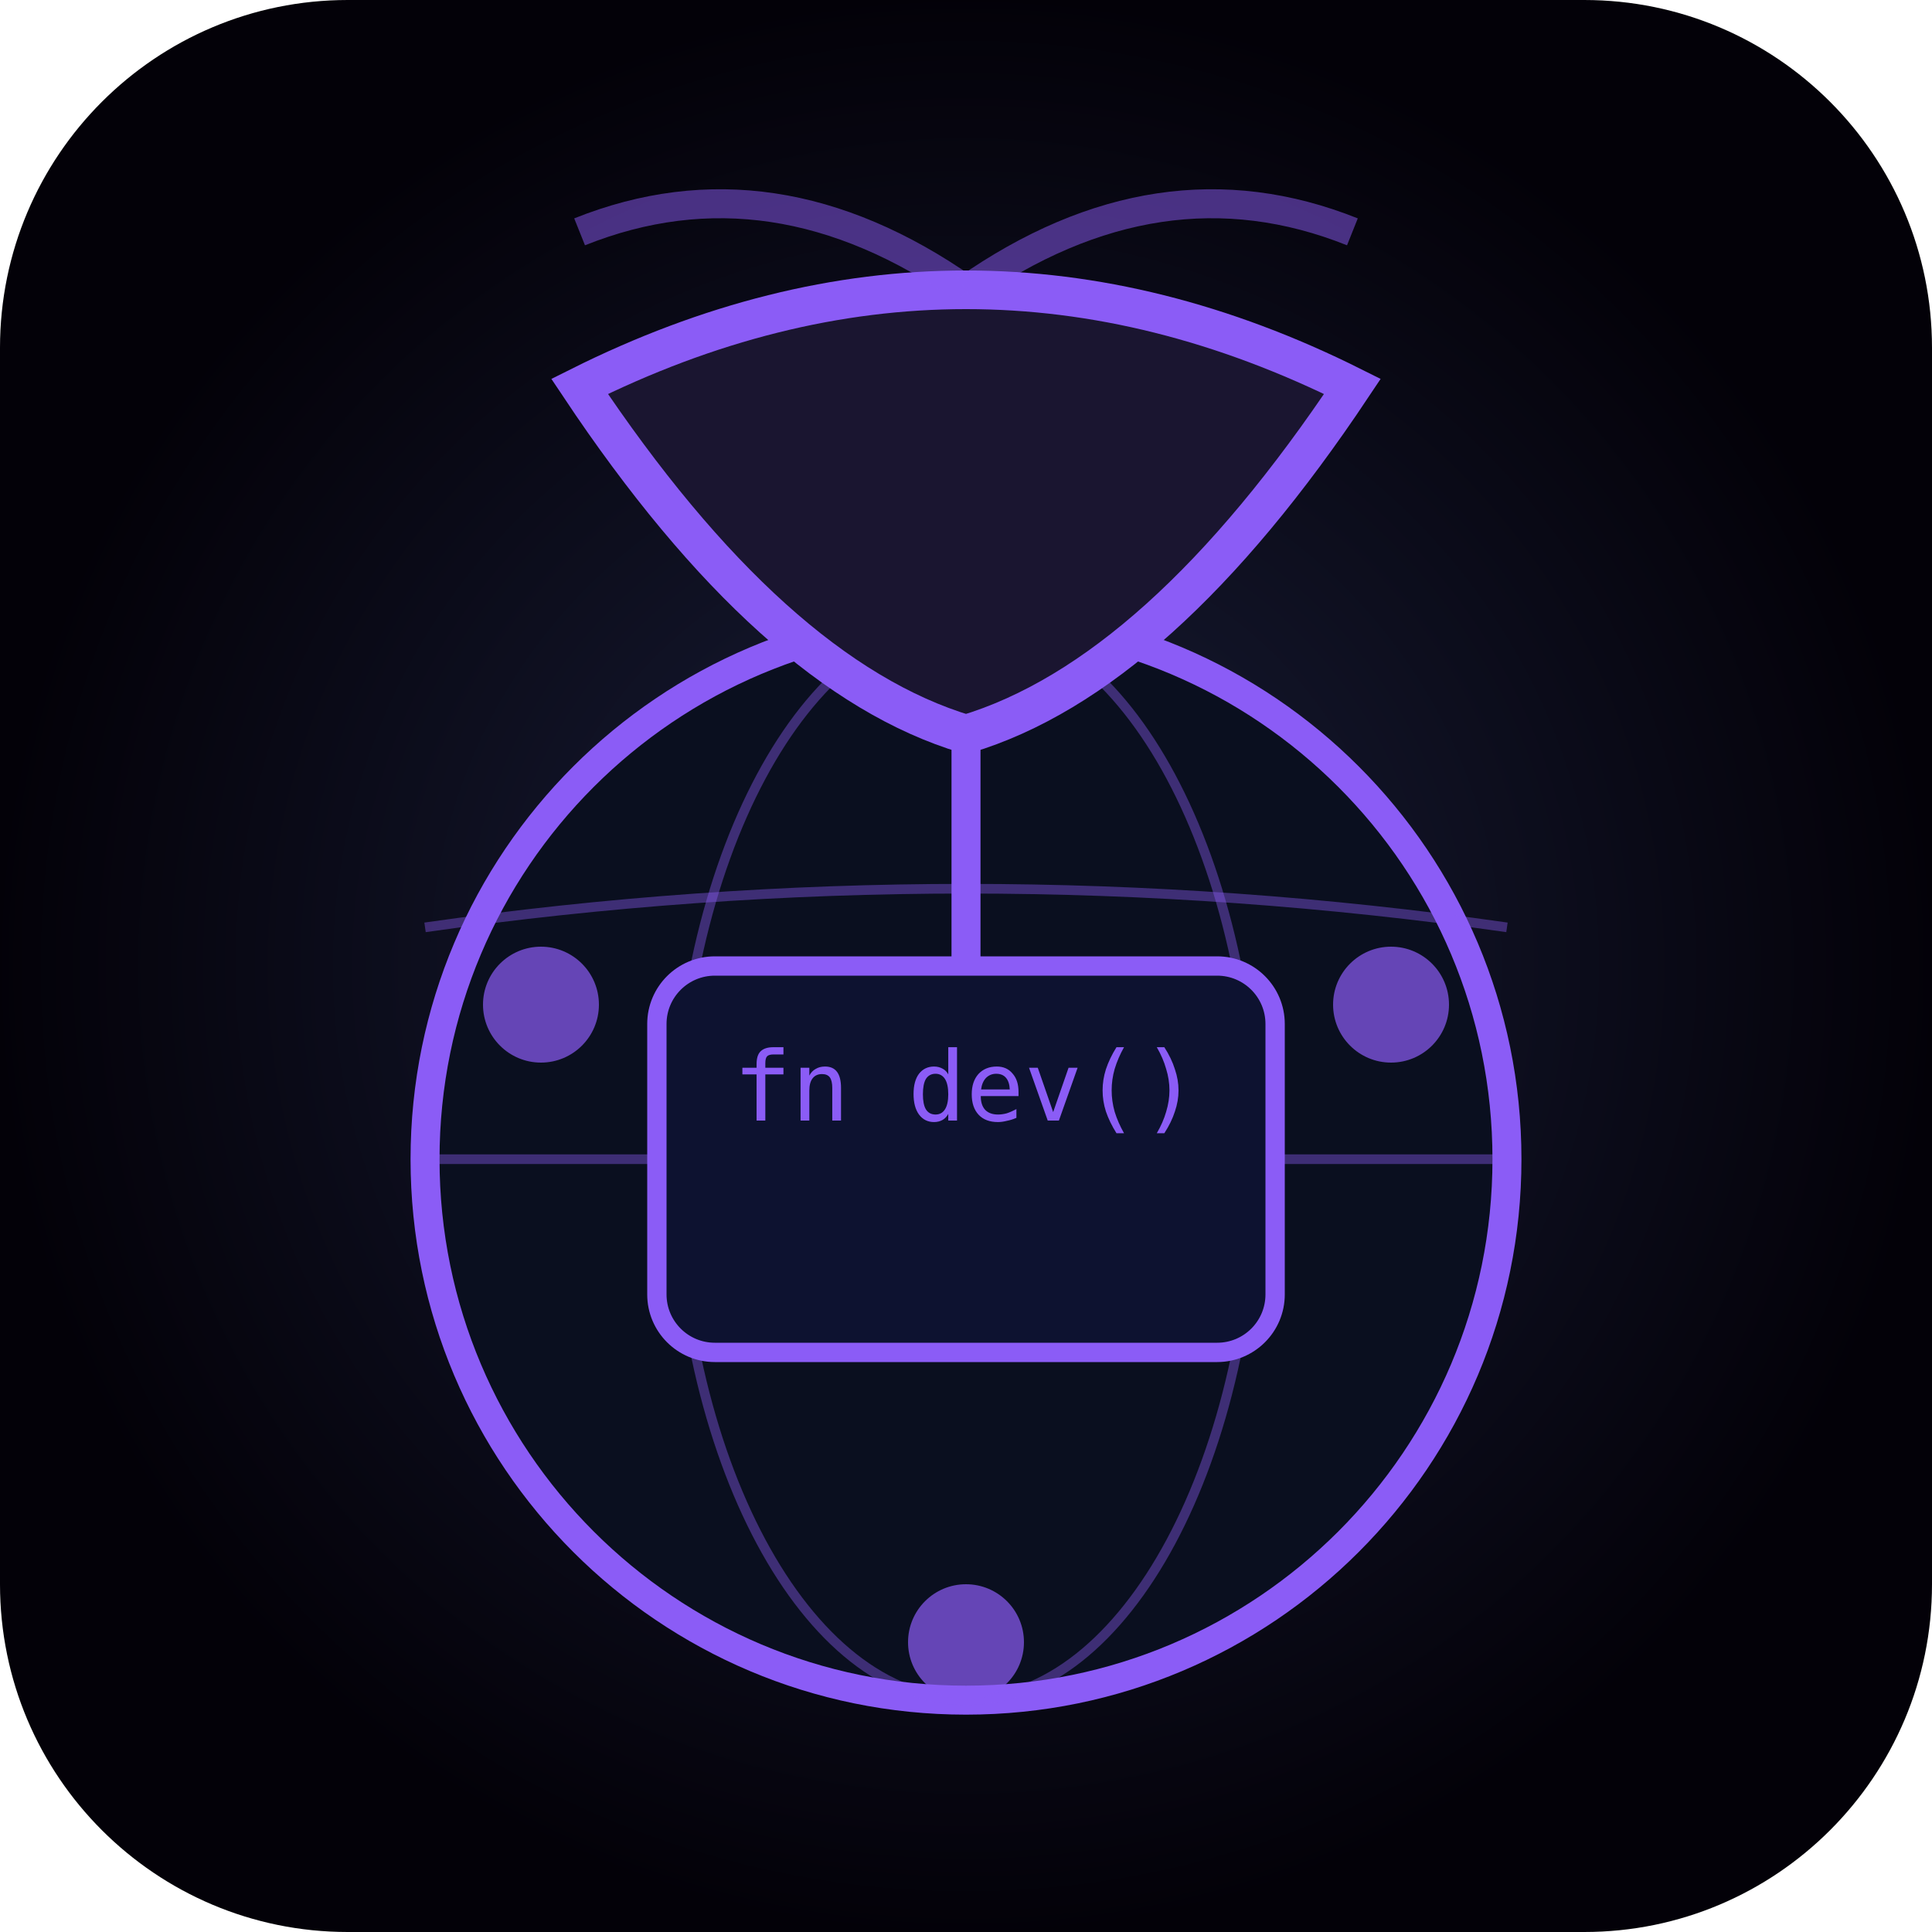
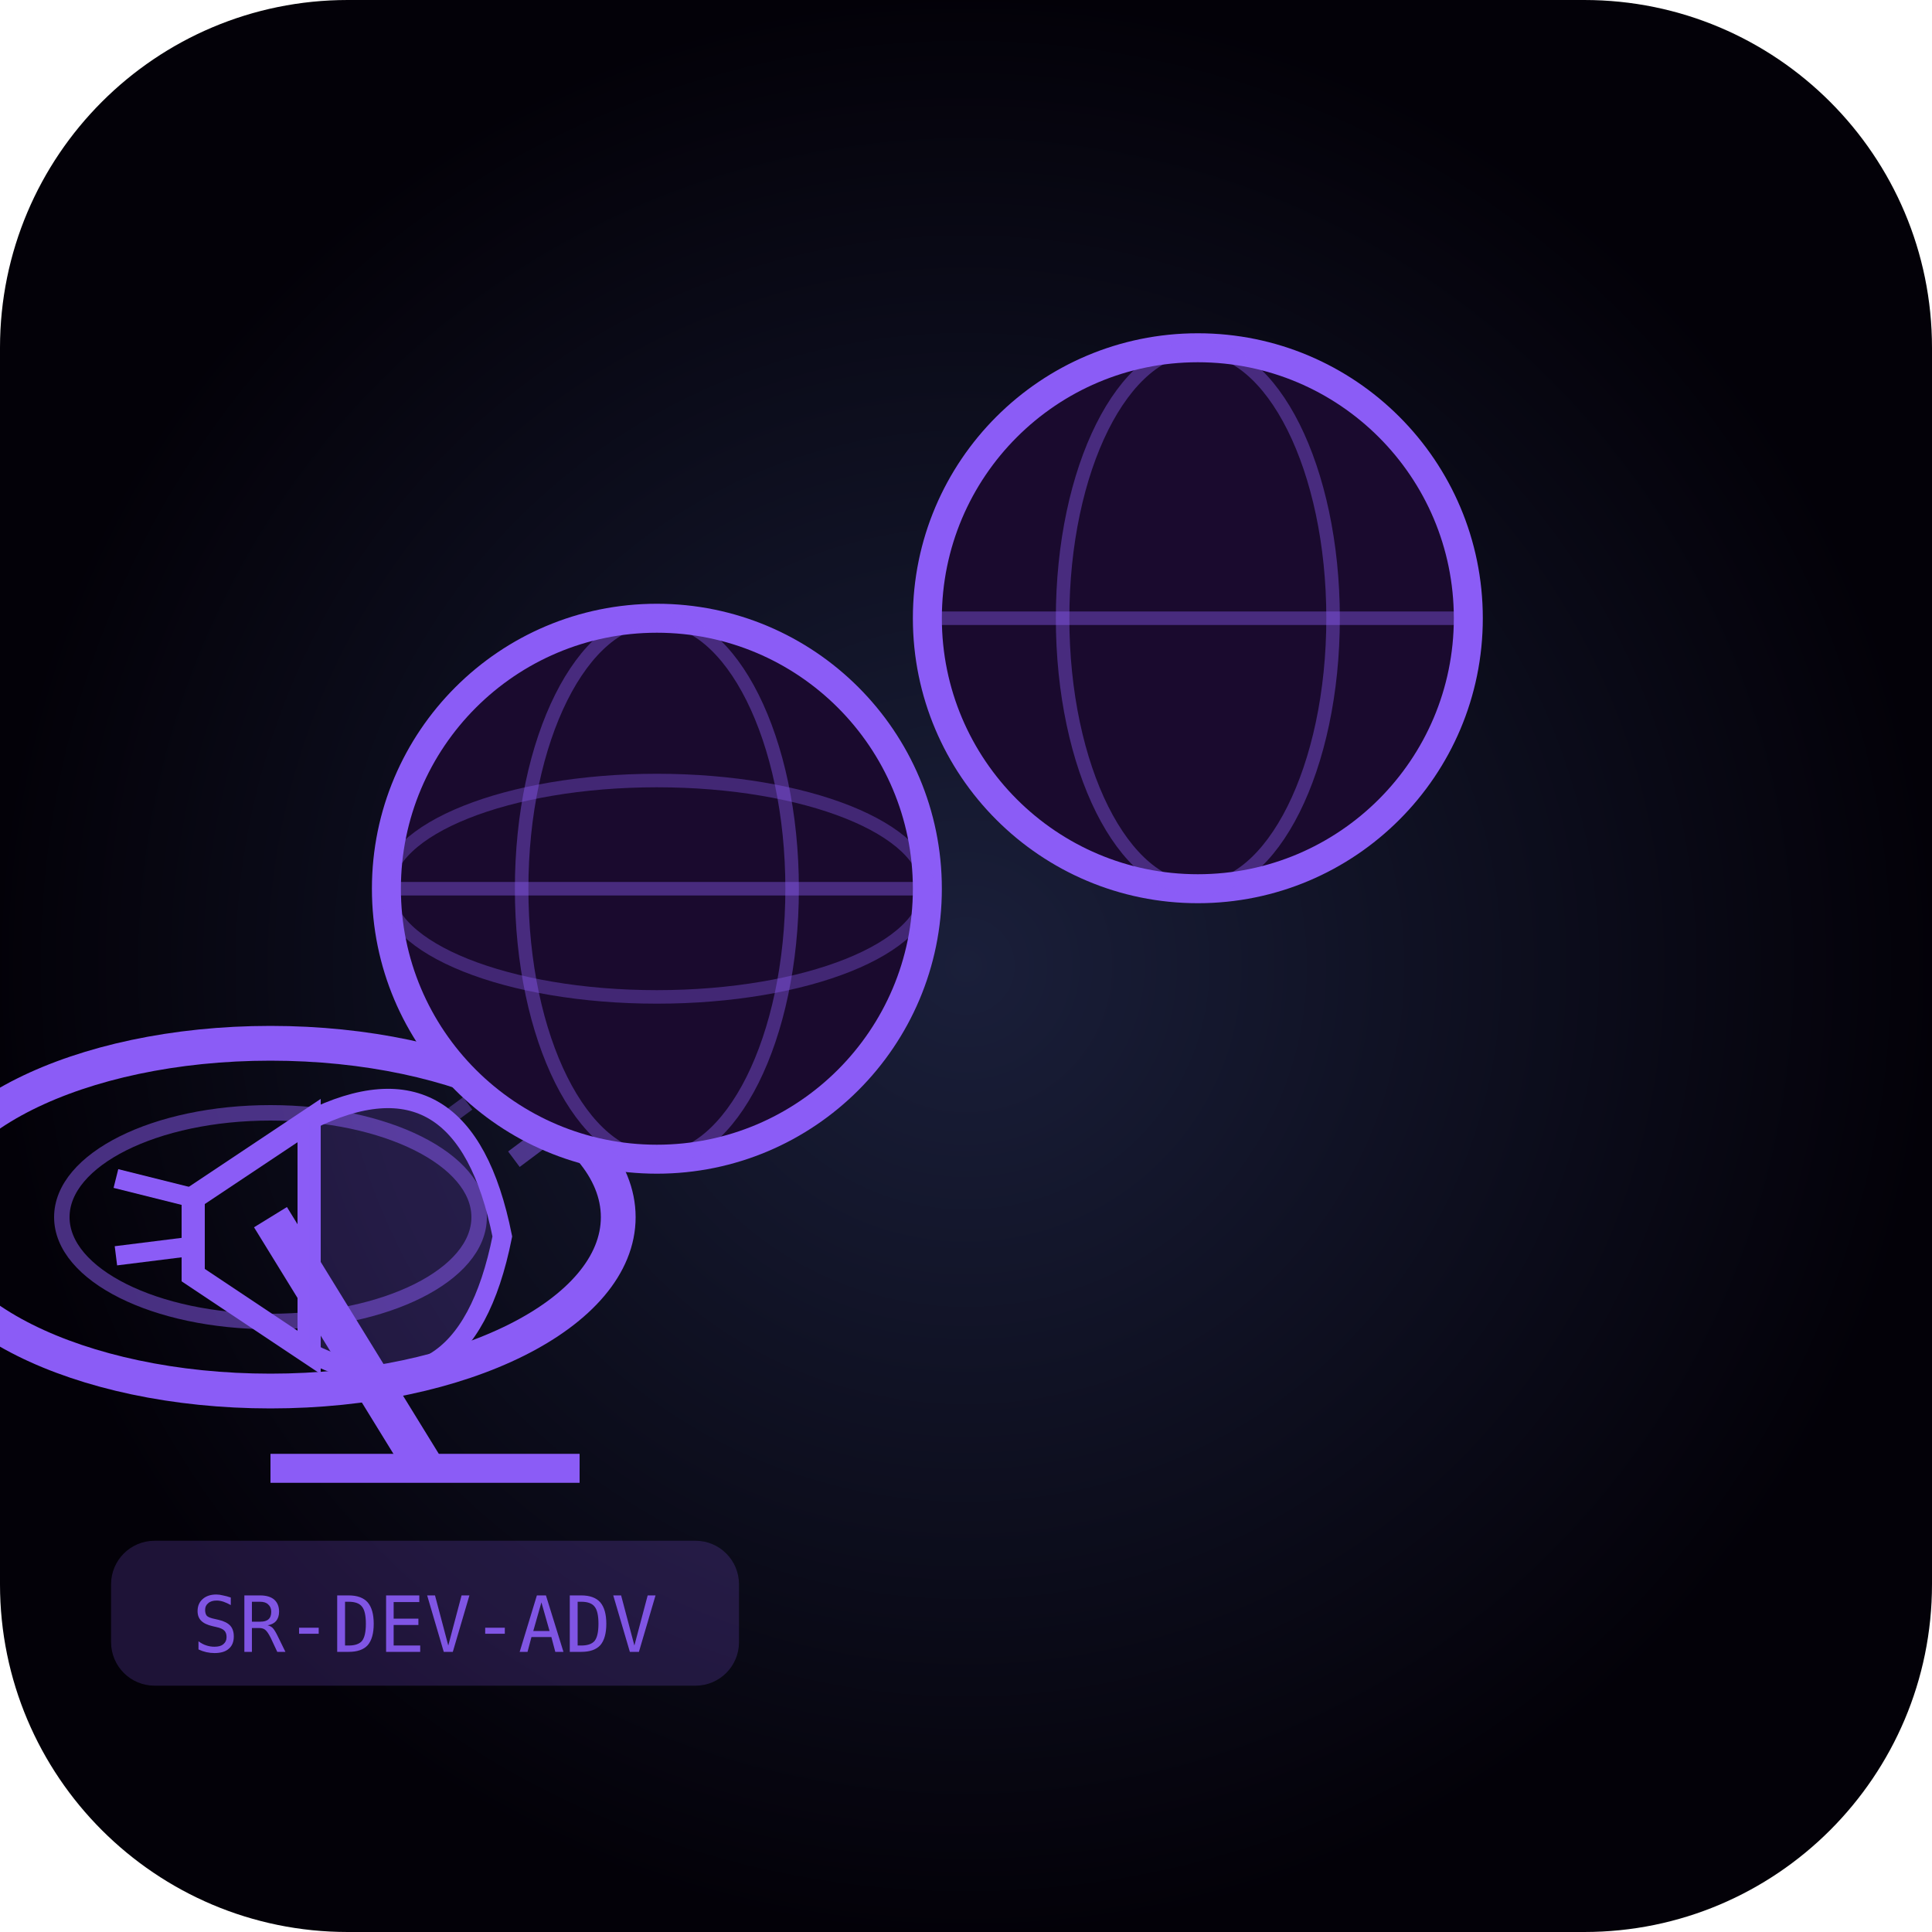
<svg xmlns="http://www.w3.org/2000/svg" viewBox="0 0 100 100" width="200" height="200">
  <defs>
    <radialGradient id="bg" cx="50%" cy="50%" r="50%">
      <stop offset="0%" stop-color="#1a1f3a" />
      <stop offset="100%" stop-color="#030108" />
    </radialGradient>
  </defs>
  <rect width="100" height="100" rx="18" fill="url(#bg)" />
-   <circle cx="50" cy="60" r="28" fill="#0a0f1f" stroke="#8B5CF6" stroke-width="1.5" />
-   <ellipse cx="50" cy="60" rx="15" ry="28" fill="none" stroke="#8B5CF6" stroke-width="0.5" opacity="0.4" />
-   <line x1="22" y1="60" x2="78" y2="60" stroke="#8B5CF6" stroke-width="0.5" opacity="0.4" />
-   <path d="M22,48 Q50,44 78,48" stroke="#8B5CF6" stroke-width="0.5" opacity="0.4" fill="none" />
-   <path d="M30,20 Q50,10 70,20 Q60,35 50,38 Q40,35 30,20 Z" fill="#1a1530" stroke="#8B5CF6" stroke-width="2" />
-   <line x1="50" y1="38" x2="50" y2="50" stroke="#8B5CF6" stroke-width="1.5" />
-   <path d="M50,15 Q40,8 30,12" stroke="#8B5CF6" stroke-width="1.5" fill="none" opacity="0.5" />
-   <path d="M50,15 Q60,8 70,12" stroke="#8B5CF6" stroke-width="1.5" fill="none" opacity="0.5" />
-   <rect x="34" y="50" width="32" height="20" rx="3" fill="#0d1230" stroke="#8B5CF6" stroke-width="1" />
-   <text x="50" y="58" text-anchor="middle" fill="#8B5CF6" font-size="5" font-family="monospace">fn dev()</text>
-   <circle cx="28" cy="52" r="3" fill="#8B5CF6" opacity="0.7" />
-   <circle cx="72" cy="52" r="3" fill="#8B5CF6" opacity="0.7" />
-   <circle cx="50" cy="85" r="3" fill="#8B5CF6" opacity="0.7" />
+   <ellipse cx="14" cy="63" rx="18" ry="9" fill="none" stroke="#8B5CF6" stroke-width="1.8" />
+   <ellipse cx="14" cy="63" rx="10.8" ry="5.4" fill="none" stroke="#8B5CF6" stroke-width="0.8" opacity="0.5" />
+   <line x1="14" y1="63" x2="22" y2="76" stroke="#8B5CF6" stroke-width="2" />
+   <line x1="22" y1="76" x2="14" y2="76" stroke="#8B5CF6" stroke-width="1.5" />
+   <line x1="22" y1="76" x2="30" y2="76" stroke="#8B5CF6" stroke-width="1.5" />
+   <path d="M26.6,60 Q36,53 42,48" stroke="#8B5CF6" stroke-width="1" fill="none" opacity="0.5" stroke-dasharray="2,2" />
+   <path d="M23,58 Q34,50 40,43" stroke="#8B5CF6" stroke-width="0.8" fill="none" opacity="0.35" stroke-dasharray="1.5,2.5" />
+   <circle cx="34" cy="46" r="14" fill="#1a0a2e" stroke="#8B5CF6" stroke-width="1.5" />
+   <ellipse cx="34" cy="46" rx="7" ry="14" fill="none" stroke="#8B5CF6" stroke-width="0.7" opacity="0.4" />
+   <line x1="20" y1="46" x2="48" y2="46" stroke="#8B5CF6" stroke-width="0.7" opacity="0.4" />
+   <ellipse cx="34" cy="46" rx="14" ry="5.6" fill="none" stroke="#8B5CF6" stroke-width="0.7" opacity="0.35" />
+   <circle cx="62" cy="32" r="14" fill="#1a0a2e" stroke="#8B5CF6" stroke-width="1.5" />
+   <ellipse cx="62" cy="32" rx="7" ry="14" fill="none" stroke="#8B5CF6" stroke-width="0.7" opacity="0.4" />
+   <line x1="48" y1="32" x2="76" y2="32" stroke="#8B5CF6" stroke-width="0.7" opacity="0.4" />
+   <path d="M10,62 L16,58 L16,70 L10,66 Z" fill="none" stroke="#8B5CF6" stroke-width="1.2" />
+   <path d="M16,58 Q24,54 26,64 Q24,74 16,70" stroke="#8B5CF6" stroke-width="1" fill="rgba(139,92,246,0.2)" />
+   <line x1="6" y1="61" x2="10" y2="62" stroke="#8B5CF6" stroke-width="1" />
+   <line x1="6" y1="65" x2="10" y2="64.5" stroke="#8B5CF6" stroke-width="1" />
+   <rect x="6" y="80" width="32" height="7" rx="2" fill="#8B5CF6" opacity="0.2" stroke="#8B5CF6" stroke-width="0.5" />
+   <text x="22" y="85.5" text-anchor="middle" font-family="monospace" font-size="4" fill="#8B5CF6" opacity="0.9">SR-DEV-ADV</text>
</svg>
